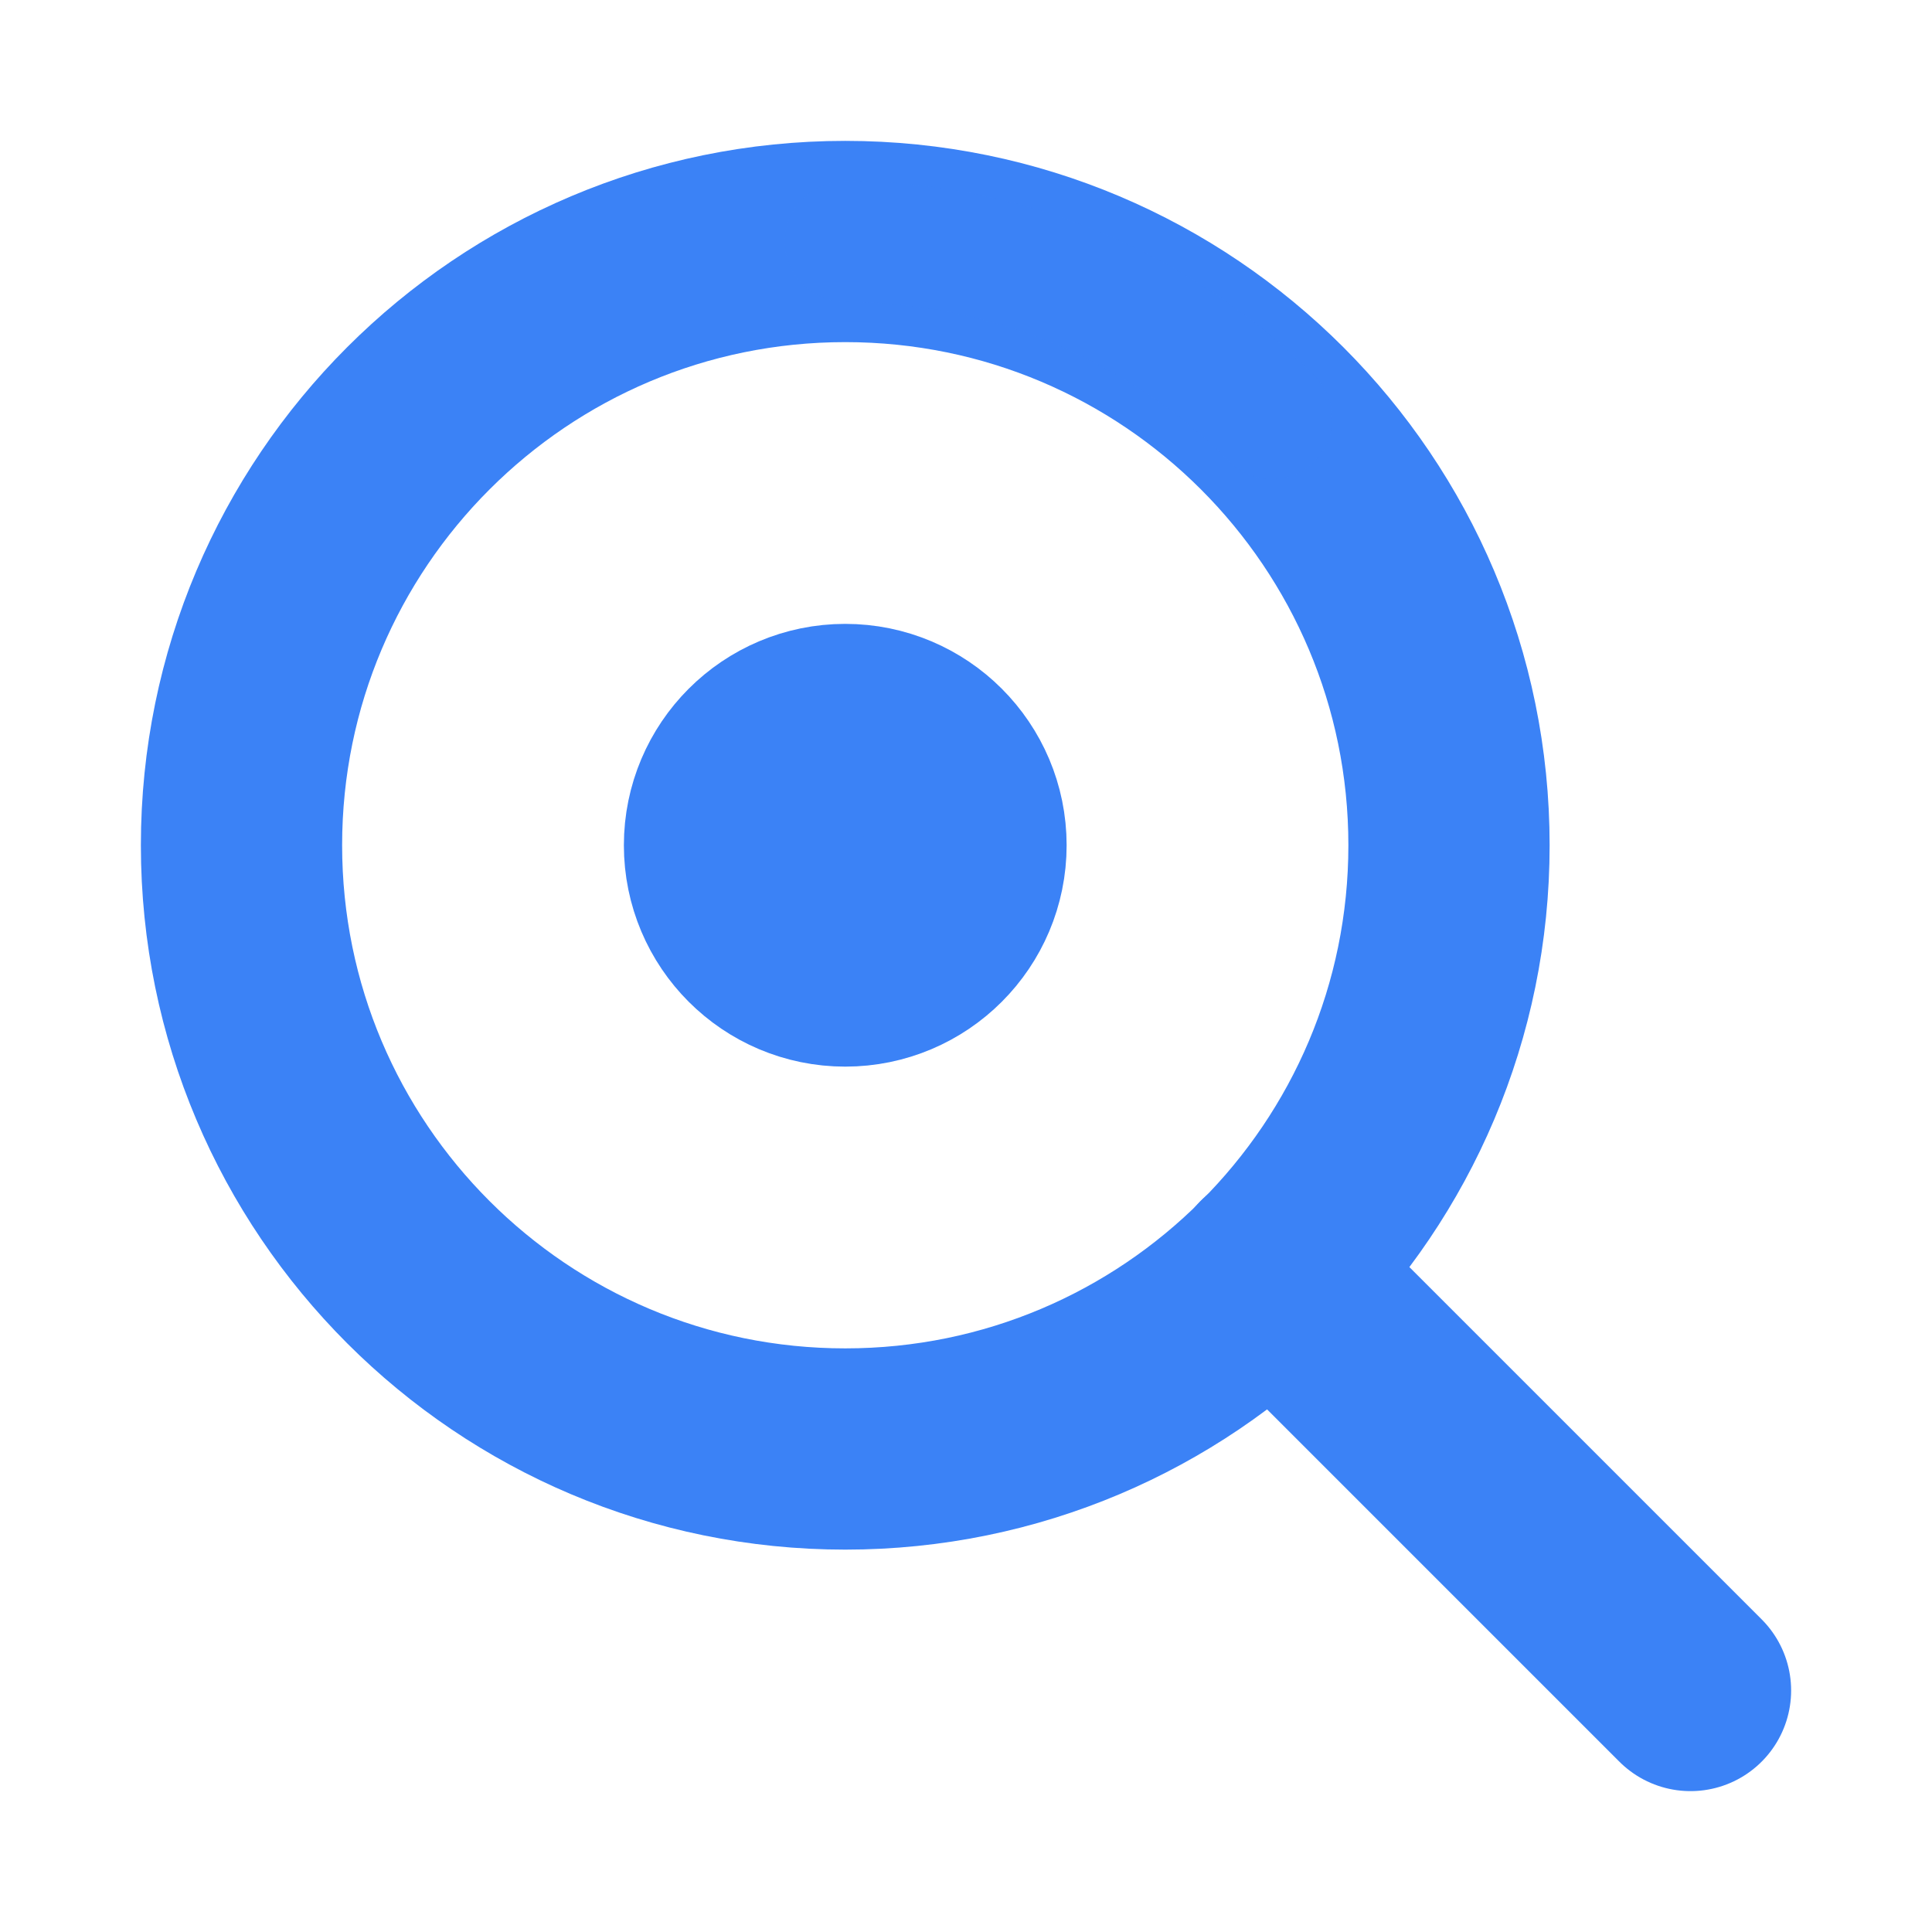
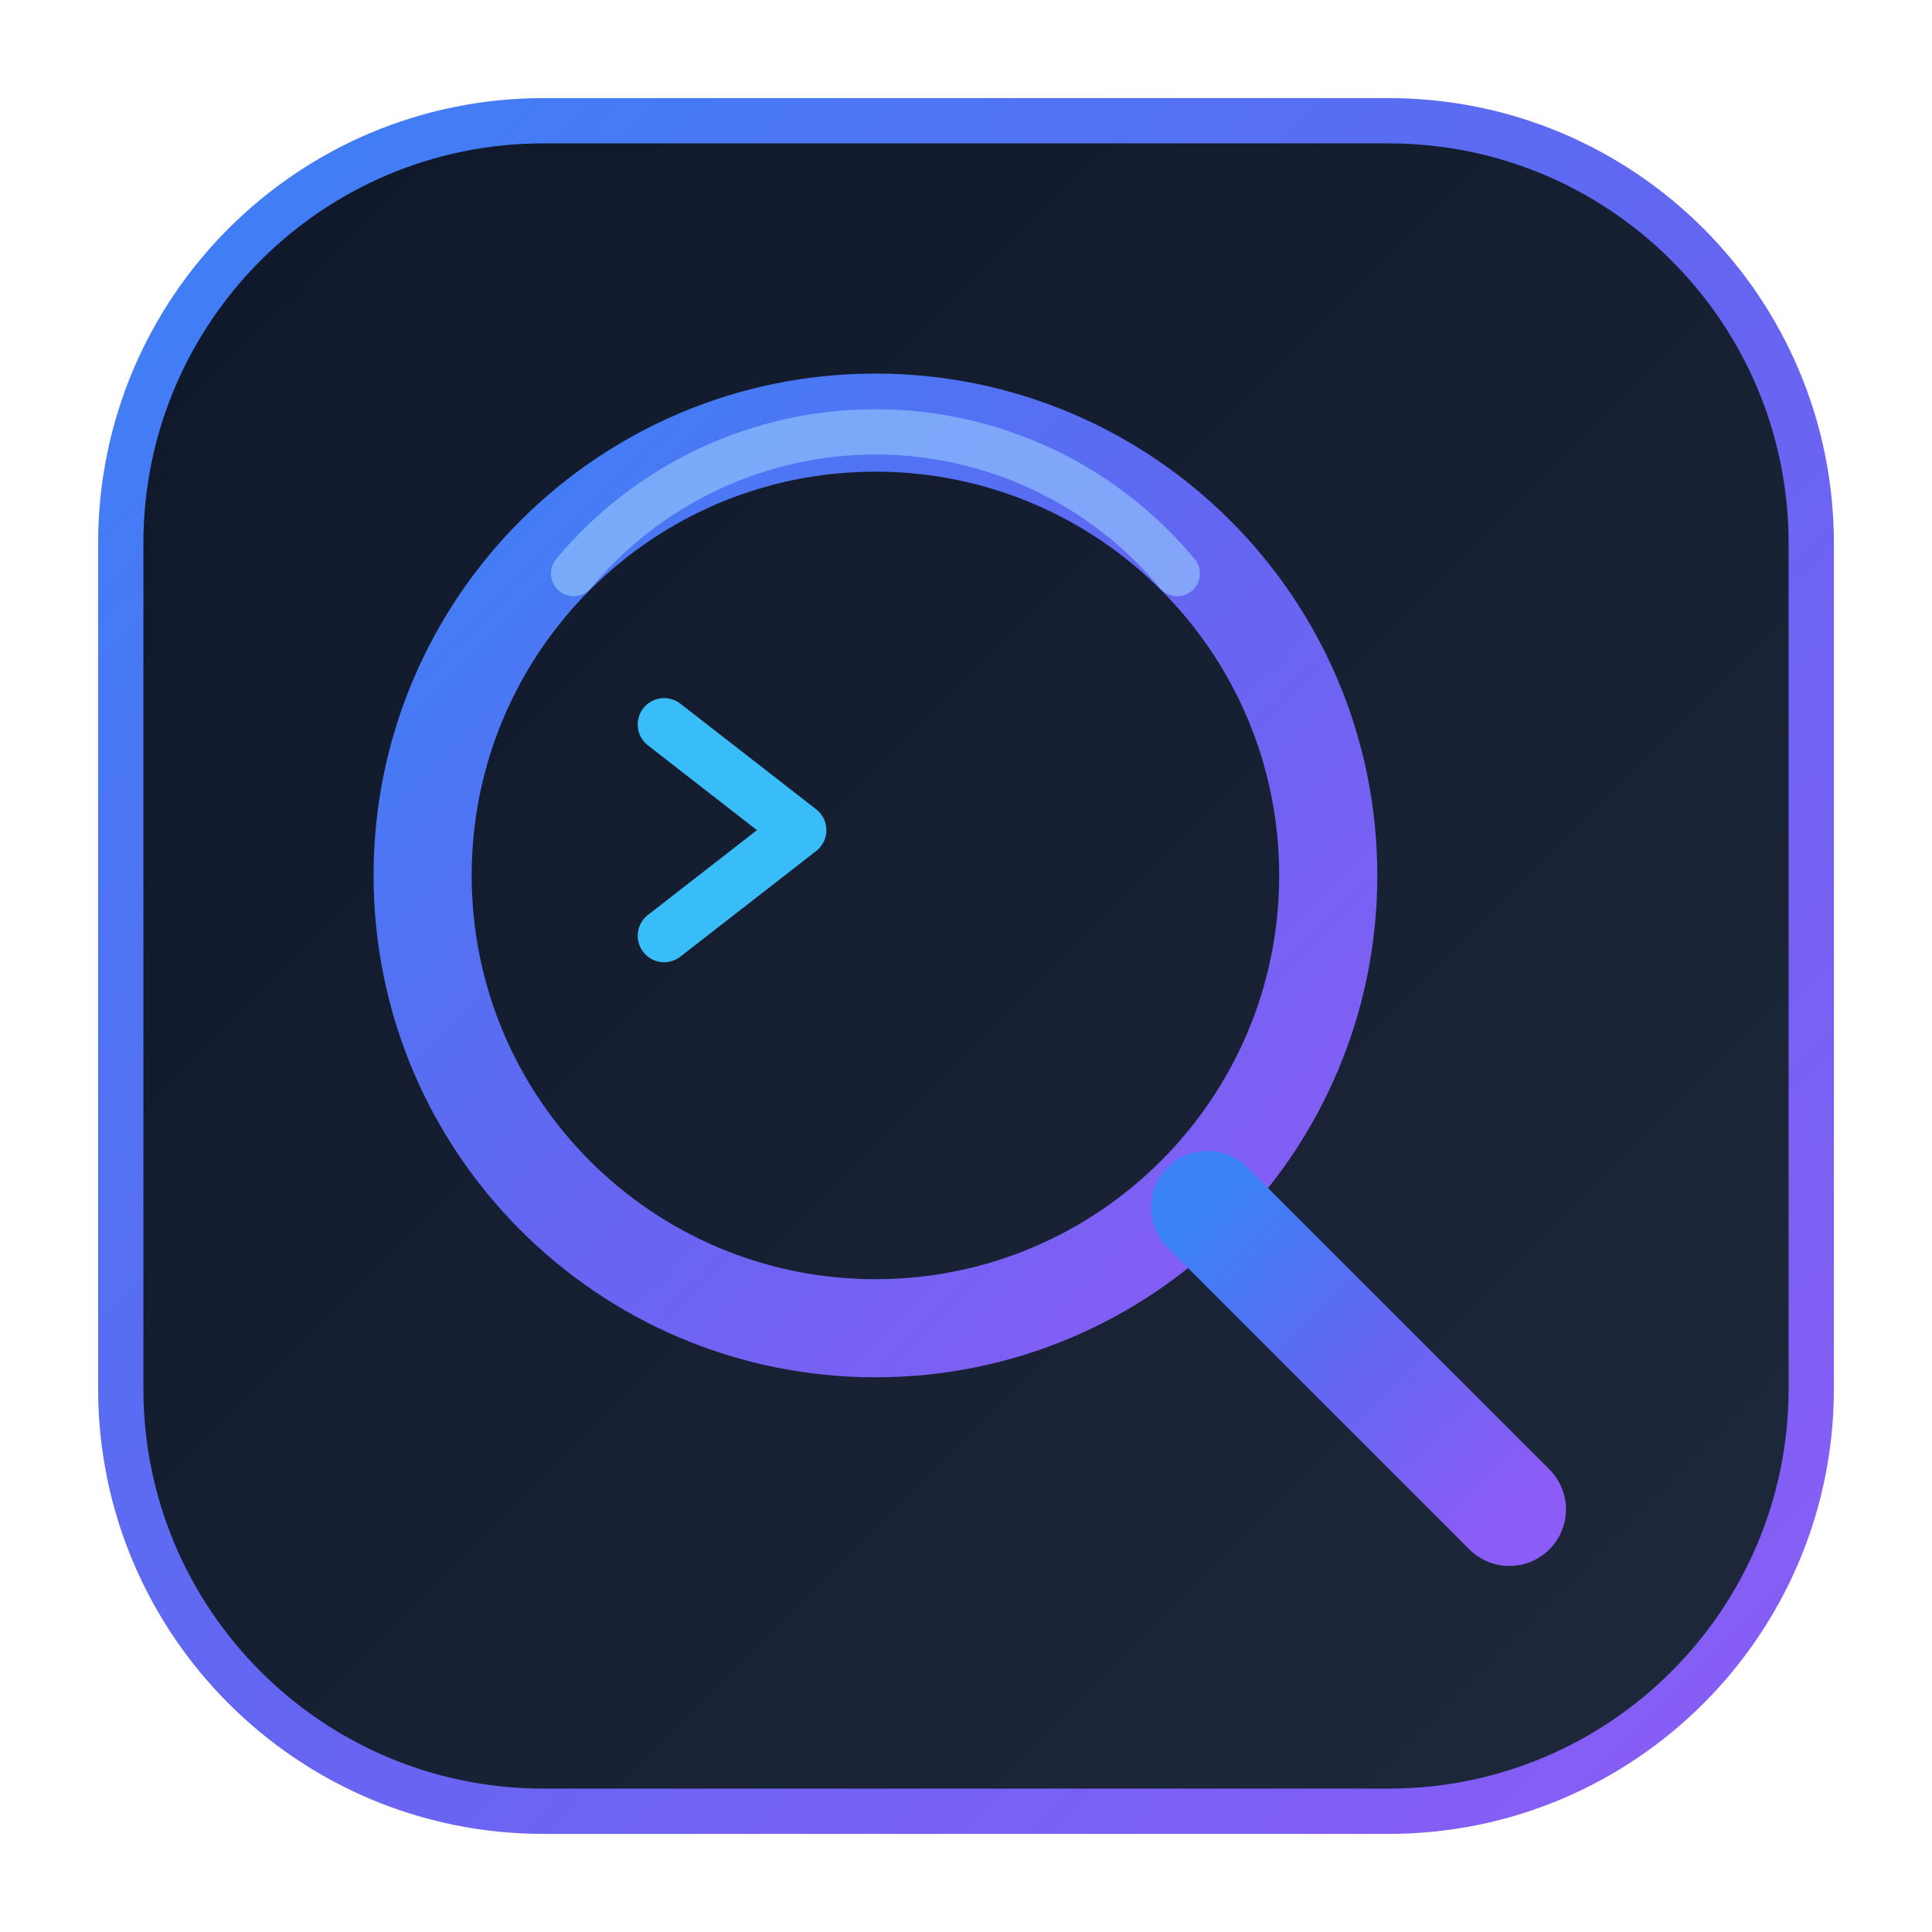
- <svg xmlns="http://www.w3.org/2000/svg" viewBox="0 0 24 24" width="64" height="64" fill="none" stroke="#3b82f6" stroke-width="2.5" stroke-linecap="round" stroke-linejoin="round">
-   <circle cx="10.5" cy="10.5" r="7.5" />
-   <circle cx="10.5" cy="10.5" r="1.5" fill="#3b82f6" />
-   <line x1="21" y1="21" x2="15.8" y2="15.8" />
-   <path d="M10.5 3a7.5 7.5 0 0 1 5.3 2.2" stroke-width="1.5" opacity="0.7" />
+ <svg xmlns="http://www.w3.org/2000/svg" viewBox="0 0 128 128" width="128" height="128" fill="none">
+   <defs>
+     <linearGradient id="bgGrad" x1="0%" y1="0%" x2="100%" y2="100%">
+       <stop offset="0%" stop-color="#0F172A" />
+       <stop offset="100%" stop-color="#1E293B" />
+     </linearGradient>
+     <linearGradient id="primaryGrad" x1="0%" y1="0%" x2="100%" y2="100%">
+       <stop offset="0%" stop-color="#3B82F6" />
+       <stop offset="50%" stop-color="#6366F1" />
+       <stop offset="100%" stop-color="#8B5CF6" />
+     </linearGradient>
+     <linearGradient id="cyanGrad" x1="0%" y1="0%" x2="100%" y2="0%">
+       <stop offset="0%" stop-color="#06B6D4" />
+       <stop offset="100%" stop-color="#3B82F6" />
+     </linearGradient>
+     <linearGradient id="emeraldGrad" x1="0%" y1="0%" x2="100%" y2="100%">
+       <stop offset="0%" stop-color="#10B981" />
+       <stop offset="100%" stop-color="#059669" />
+     </linearGradient>
+   </defs>
+   <rect x="8" y="8" width="112" height="112" rx="28" fill="url(#bgGrad)" stroke="url(#primaryGrad)" stroke-width="3" />
+   <circle cx="58" cy="58" r="30" fill="none" stroke="url(#primaryGrad)" stroke-width="6.5" stroke-linecap="round" />
+   <path d="M 38 38 A 26 26 0 0 1 78 38" fill="none" stroke="#93C5FD" stroke-width="3" stroke-linecap="round" opacity="0.65" />
+   <path d="M 80 80 L 100 100" stroke="url(#primaryGrad)" stroke-width="7.5" stroke-linecap="round" />
+   <path d="M 44 48 L 53 55 L 44 62" fill="none" stroke="#38BDF8" stroke-width="3.5" stroke-linecap="round" stroke-linejoin="round" />
+   <line x1="58" y1="62" x2="70" y2="62" stroke="url(#emeraldGrad)" stroke-width="3.5" stroke-linecap="round" />
+   <path d="M 44 71 H 72" stroke="url(#cyanGrad)" stroke-width="2.8" stroke-linecap="round" stroke-dasharray="4 3" opacity="0.9" />
</svg>
